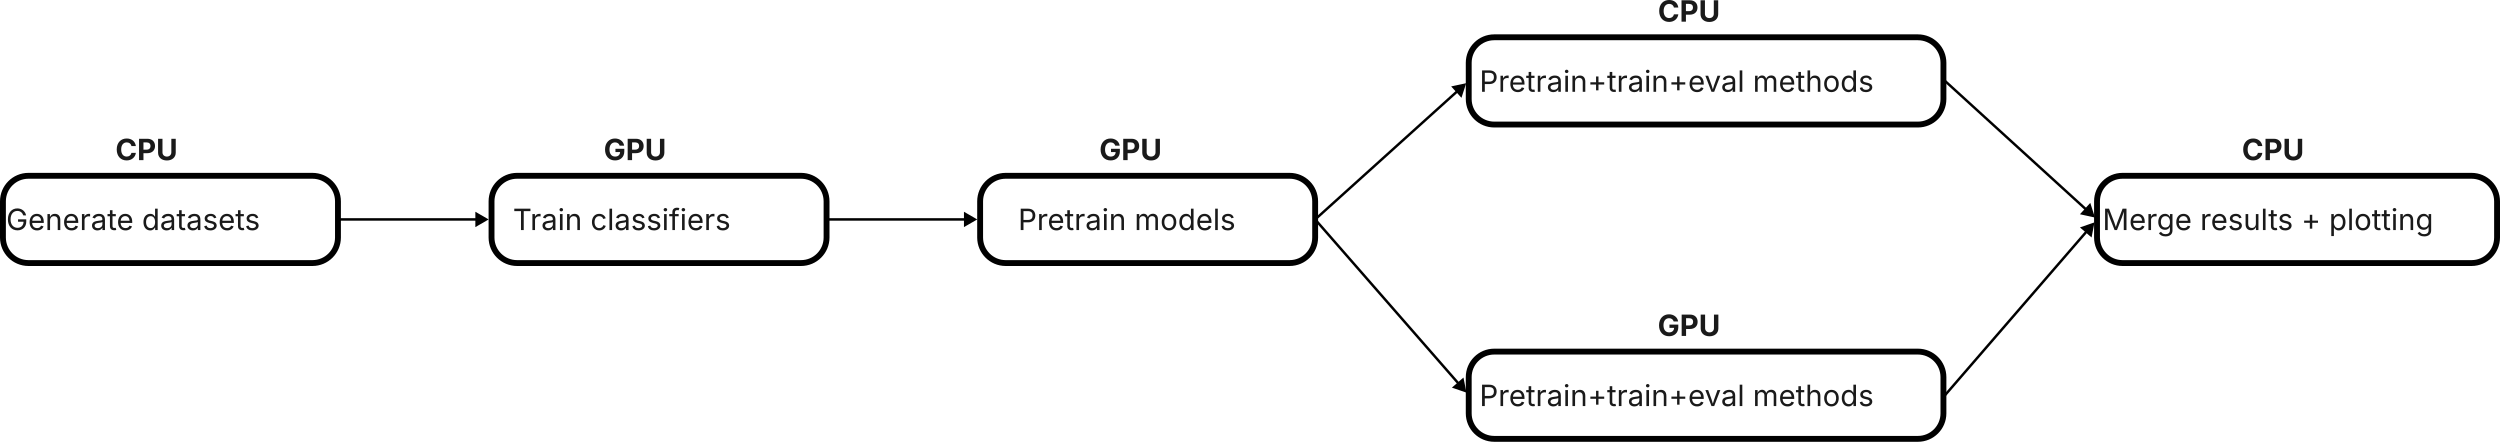
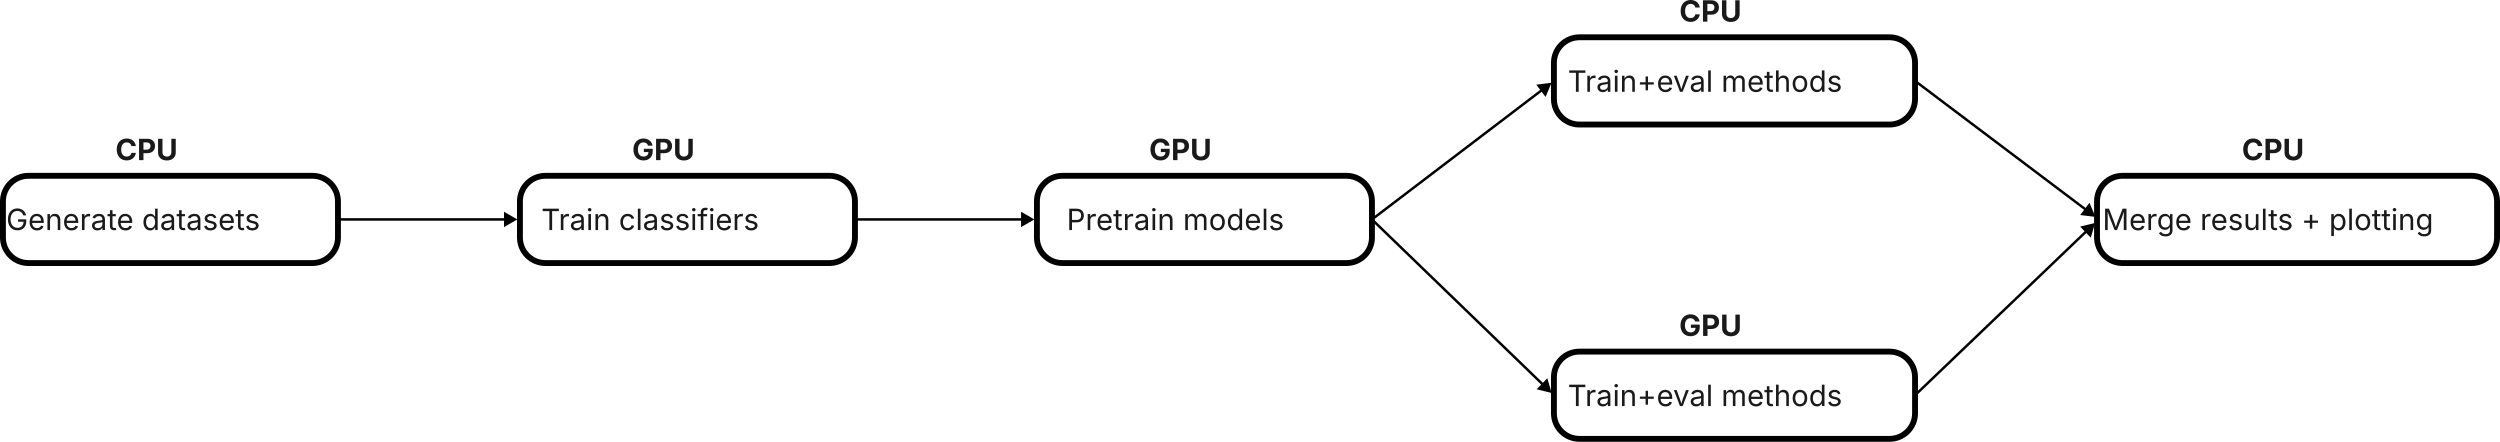
<svg xmlns="http://www.w3.org/2000/svg" width="851.215pt" height="150.424pt" viewBox="0 0 851.215 150.424" version="1.1" id="svg1">
  <defs id="defs1">
    <marker style="overflow:visible" id="Triangle" refX="0" refY="0" orient="auto-start-reverse" markerWidth="1" markerHeight="1" viewBox="0 0 1 1" preserveAspectRatio="xMidYMid">
      <path transform="scale(0.5)" style="fill:context-stroke;fill-rule:evenodd;stroke:context-stroke;stroke-width:1pt" d="M 5.77,0 -2.88,5 V -5 Z" id="path135" />
    </marker>
  </defs>
-   <g id="layer1" transform="translate(-66.26459,-141.6558)">
-     <path style="fill:#1a1a1a;stroke:#000000;stroke-width:0.85;stroke-dasharray:none;stroke-opacity:1;marker-end:url(#Triangle);paint-order:markers fill stroke" d="m 181.334,216.368 h 48.29" id="path6" />
+   <g id="layer1" transform="translate(-66.26459,-141.6557)">
+     <path style="fill:#1a1a1a;stroke:#000000;stroke-width:0.85;stroke-dasharray:none;stroke-opacity:1;marker-end:url(#Triangle);paint-order:markers fill stroke" d="m 181.334,216.368 h 58.046" id="path6" />
    <g id="g17">
      <g id="g4" transform="translate(-168.722)">
        <text xml:space="preserve" style="font-style:normal;font-variant:normal;font-weight:normal;font-stretch:normal;font-size:10px;line-height:1.2;font-family:Inter;-inkscape-font-specification:'Inter, Normal';font-variant-ligatures:normal;font-variant-caps:normal;font-variant-numeric:normal;font-variant-east-asian:normal;text-align:center;text-decoration-color:#000000;writing-mode:lr-tb;direction:ltr;text-anchor:middle;white-space:pre;fill:#1a1a1a;stroke-width:0.85;paint-order:markers fill stroke" x="292.972" y="219.991" id="text1">
          <tspan id="tspan1" style="font-style:normal;font-variant:normal;font-weight:normal;font-stretch:normal;font-size:10px;font-family:Inter;-inkscape-font-specification:'Inter, Normal';font-variant-ligatures:normal;font-variant-caps:normal;font-variant-numeric:normal;font-variant-east-asian:normal;stroke-width:0.85" x="292.972" y="219.991">Generate datasets</tspan>
        </text>
        <rect style="font-variation-settings:normal;opacity:1;fill:none;fill-opacity:1;fill-rule:evenodd;stroke:#000000;stroke-width:2;stroke-linecap:butt;stroke-linejoin:miter;stroke-miterlimit:4;stroke-dasharray:none;stroke-dashoffset:0;stroke-opacity:1;stop-color:#000000;stop-opacity:1" id="rect1" width="114.07" height="29.709" x="235.987" y="201.513" ry="8.688" rx="8.688" />
      </g>
      <text xml:space="preserve" style="font-style:normal;font-variant:normal;font-weight:bold;font-stretch:normal;font-size:10px;line-height:1.2;font-family:Inter;-inkscape-font-specification:'Inter, Bold';font-variant-ligatures:normal;font-variant-caps:normal;font-variant-numeric:normal;font-variant-east-asian:normal;text-align:center;text-decoration-color:#000000;writing-mode:lr-tb;direction:ltr;text-anchor:middle;white-space:pre;fill:#1a1a1a;stroke:none;stroke-width:0.85;stroke-dasharray:none;stroke-opacity:1;paint-order:markers fill stroke" x="124.441" y="196.188" id="text7">
        <tspan id="tspan7" style="font-style:normal;font-variant:normal;font-weight:bold;font-stretch:normal;font-size:10px;font-family:Inter;-inkscape-font-specification:'Inter, Bold';font-variant-ligatures:normal;font-variant-caps:normal;font-variant-numeric:normal;font-variant-east-asian:normal;stroke:none;stroke-width:0.85" x="124.441" y="196.188">CPU</tspan>
      </text>
    </g>
-     <g id="g18" transform="translate(0.9178819)">
+     <g id="g18" transform="translate(10.58717)">
      <g id="g5" transform="translate(-161.3513)">
        <text xml:space="preserve" style="font-style:normal;font-variant:normal;font-weight:normal;font-stretch:normal;font-size:10px;line-height:1.2;font-family:Inter;-inkscape-font-specification:'Inter, Normal';font-variant-ligatures:normal;font-variant-caps:normal;font-variant-numeric:normal;font-variant-east-asian:normal;text-align:center;text-decoration-color:#000000;writing-mode:lr-tb;direction:ltr;text-anchor:middle;white-space:pre;fill:#1a1a1a;stroke-width:0.85;paint-order:markers fill stroke" x="451.044" y="219.991" id="text3">
          <tspan id="tspan2" style="font-style:normal;font-variant:normal;font-weight:normal;font-stretch:normal;font-size:10px;font-family:Inter;-inkscape-font-specification:'Inter, Normal';font-variant-ligatures:normal;font-variant-caps:normal;font-variant-numeric:normal;font-variant-east-asian:normal;stroke-width:0.85" x="451.044" y="219.991">Train classifiers</tspan>
        </text>
        <rect style="font-variation-settings:normal;opacity:1;fill:none;fill-opacity:1;fill-rule:evenodd;stroke:#000000;stroke-width:2;stroke-linecap:butt;stroke-linejoin:miter;stroke-miterlimit:4;stroke-dasharray:none;stroke-dashoffset:0;stroke-opacity:1;stop-color:#000000;stop-opacity:1" id="rect3" width="114.07" height="29.709" x="394.058" y="201.513" ry="8.688" rx="8.688" />
      </g>
      <text xml:space="preserve" style="font-style:normal;font-variant:normal;font-weight:bold;font-stretch:normal;font-size:10px;line-height:1.2;font-family:Inter;-inkscape-font-specification:'Inter, Bold';font-variant-ligatures:normal;font-variant-caps:normal;font-variant-numeric:normal;font-variant-east-asian:normal;text-align:center;text-decoration-color:#000000;writing-mode:lr-tb;direction:ltr;text-anchor:middle;white-space:pre;fill:#1a1a1a;stroke:none;stroke-width:0.85;stroke-dasharray:none;stroke-opacity:1;paint-order:markers fill stroke" x="289.839" y="196.188" id="text8">
        <tspan id="tspan8" style="font-style:normal;font-variant:normal;font-weight:bold;font-stretch:normal;font-size:10px;font-family:Inter;-inkscape-font-specification:'Inter, Bold';font-variant-ligatures:normal;font-variant-caps:normal;font-variant-numeric:normal;font-variant-east-asian:normal;stroke:none;stroke-width:0.85" x="289.839" y="196.188">GPU</tspan>
      </text>
    </g>
-     <g id="g6" transform="translate(-0.5259,-47.15957)">
-       <text xml:space="preserve" style="font-style:normal;font-variant:normal;font-weight:normal;font-stretch:normal;font-size:10px;line-height:1.2;font-family:Inter;-inkscape-font-specification:'Inter, Normal';font-variant-ligatures:normal;font-variant-caps:normal;font-variant-numeric:normal;font-variant-east-asian:normal;text-align:center;text-decoration-color:#000000;writing-mode:lr-tb;direction:ltr;text-anchor:middle;white-space:pre;fill:#1a1a1a;stroke-width:0.85;paint-order:markers fill stroke" x="647.497" y="220.062" id="text4">
-         <tspan id="tspan4" style="font-style:normal;font-variant:normal;font-weight:normal;font-stretch:normal;font-size:10px;font-family:Inter;-inkscape-font-specification:'Inter, Normal';font-variant-ligatures:normal;font-variant-caps:normal;font-variant-numeric:normal;font-variant-east-asian:normal;stroke-width:0.85" x="647.497" y="220.062">Pretrain+train+eval methods</tspan>
+     <g id="g23" transform="translate(9.669266)">
+       <text xml:space="preserve" style="font-style:normal;font-variant:normal;font-weight:normal;font-stretch:normal;font-size:10px;line-height:1.2;font-family:Inter;-inkscape-font-specification:'Inter, Normal';font-variant-ligatures:normal;font-variant-caps:normal;font-variant-numeric:normal;font-variant-east-asian:normal;text-align:center;text-decoration-color:#000000;writing-mode:lr-tb;direction:ltr;text-anchor:middle;white-space:pre;fill:#1a1a1a;stroke-width:0.85;paint-order:markers fill stroke" x="646.971" y="172.902" id="text4">
+         <tspan id="tspan4" style="font-style:normal;font-variant:normal;font-weight:normal;font-stretch:normal;font-size:10px;font-family:Inter;-inkscape-font-specification:'Inter, Normal';font-variant-ligatures:normal;font-variant-caps:normal;font-variant-numeric:normal;font-variant-east-asian:normal;stroke-width:0.85" x="646.971" y="172.902">Train+eval methods</tspan>
      </text>
-       <rect style="font-variation-settings:normal;opacity:1;fill:none;fill-opacity:1;fill-rule:evenodd;stroke:#000000;stroke-width:2;stroke-linecap:butt;stroke-linejoin:miter;stroke-miterlimit:4;stroke-dasharray:none;stroke-dashoffset:0;stroke-opacity:1;stop-color:#000000;stop-opacity:1" id="rect4" width="161.633" height="29.709" x="566.871" y="201.513" ry="8.688" rx="8.688" />
+       <rect style="font-variation-settings:normal;fill:none;fill-opacity:1;fill-rule:evenodd;stroke:#000000;stroke-width:2;stroke-linecap:butt;stroke-linejoin:miter;stroke-miterlimit:4;stroke-dasharray:none;stroke-dashoffset:0;stroke-opacity:1;stop-color:#000000" id="rect4" width="122.956" height="29.709" x="585.684" y="154.354" ry="8.688" rx="8.688" />
+       <text xml:space="preserve" style="font-style:normal;font-variant:normal;font-weight:bold;font-stretch:normal;font-size:10px;line-height:1.2;font-family:Inter;-inkscape-font-specification:'Inter, Bold';font-variant-ligatures:normal;font-variant-caps:normal;font-variant-numeric:normal;font-variant-east-asian:normal;text-align:center;text-decoration-color:#000000;writing-mode:lr-tb;direction:ltr;text-anchor:middle;white-space:pre;fill:#1a1a1a;stroke:none;stroke-width:0.85;stroke-dasharray:none;stroke-opacity:1;paint-order:markers fill stroke" x="647.26" y="149.029" id="text9">
+         <tspan id="tspan9" style="font-style:normal;font-variant:normal;font-weight:bold;font-stretch:normal;font-size:10px;font-family:Inter;-inkscape-font-specification:'Inter, Bold';font-variant-ligatures:normal;font-variant-caps:normal;font-variant-numeric:normal;font-variant-east-asian:normal;stroke:none;stroke-width:0.85" x="647.26" y="149.029">CPU</tspan>
+       </text>
+       <text xml:space="preserve" style="font-style:normal;font-variant:normal;font-weight:normal;font-stretch:normal;font-size:10px;line-height:1.2;font-family:Inter;-inkscape-font-specification:'Inter, Normal';font-variant-ligatures:normal;font-variant-caps:normal;font-variant-numeric:normal;font-variant-east-asian:normal;text-align:center;text-decoration-color:#000000;writing-mode:lr-tb;direction:ltr;text-anchor:middle;white-space:pre;fill:#1a1a1a;stroke-width:0.85;paint-order:markers fill stroke" x="646.971" y="279.919" id="text10">
+         <tspan id="tspan10" style="font-style:normal;font-variant:normal;font-weight:normal;font-stretch:normal;font-size:10px;font-family:Inter;-inkscape-font-specification:'Inter, Normal';font-variant-ligatures:normal;font-variant-caps:normal;font-variant-numeric:normal;font-variant-east-asian:normal;stroke-width:0.85" x="646.971" y="279.919">Train+eval methods</tspan>
+       </text>
+       <rect style="font-variation-settings:normal;fill:none;fill-opacity:1;fill-rule:evenodd;stroke:#000000;stroke-width:2;stroke-linecap:butt;stroke-linejoin:miter;stroke-miterlimit:4;stroke-dasharray:none;stroke-dashoffset:0;stroke-opacity:1;stop-color:#000000" id="rect10" width="122.956" height="29.709" x="585.684" y="261.371" ry="8.688" rx="8.688" />
+       <text xml:space="preserve" style="font-style:normal;font-variant:normal;font-weight:bold;font-stretch:normal;font-size:10px;line-height:1.2;font-family:Inter;-inkscape-font-specification:'Inter, Bold';font-variant-ligatures:normal;font-variant-caps:normal;font-variant-numeric:normal;font-variant-east-asian:normal;text-align:center;text-decoration-color:#000000;writing-mode:lr-tb;direction:ltr;text-anchor:middle;white-space:pre;fill:#1a1a1a;stroke:none;stroke-width:0.85;stroke-dasharray:none;stroke-opacity:1;paint-order:markers fill stroke" x="647.26" y="256.046" id="text11">
+         <tspan id="tspan11" style="font-style:normal;font-variant:normal;font-weight:bold;font-stretch:normal;font-size:10px;font-family:Inter;-inkscape-font-specification:'Inter, Bold';font-variant-ligatures:normal;font-variant-caps:normal;font-variant-numeric:normal;font-variant-east-asian:normal;stroke:none;stroke-width:0.85" x="647.26" y="256.046">GPU</tspan>
+       </text>
    </g>
-     <text xml:space="preserve" style="font-style:normal;font-variant:normal;font-weight:bold;font-stretch:normal;font-size:10px;line-height:1.2;font-family:Inter;-inkscape-font-specification:'Inter, Bold';font-variant-ligatures:normal;font-variant-caps:normal;font-variant-numeric:normal;font-variant-east-asian:normal;text-align:center;text-decoration-color:#000000;writing-mode:lr-tb;direction:ltr;text-anchor:middle;white-space:pre;fill:#1a1a1a;stroke:none;stroke-width:0.85;stroke-dasharray:none;stroke-opacity:1;paint-order:markers fill stroke" x="647.26" y="149.029" id="text9">
-       <tspan id="tspan9" style="font-style:normal;font-variant:normal;font-weight:bold;font-stretch:normal;font-size:10px;font-family:Inter;-inkscape-font-specification:'Inter, Bold';font-variant-ligatures:normal;font-variant-caps:normal;font-variant-numeric:normal;font-variant-east-asian:normal;stroke:none;stroke-width:0.85" x="647.26" y="149.029">CPU</tspan>
-     </text>
-     <g id="g10" transform="translate(-0.5259,59.85771)">
-       <text xml:space="preserve" style="font-style:normal;font-variant:normal;font-weight:normal;font-stretch:normal;font-size:10px;line-height:1.2;font-family:Inter;-inkscape-font-specification:'Inter, Normal';font-variant-ligatures:normal;font-variant-caps:normal;font-variant-numeric:normal;font-variant-east-asian:normal;text-align:center;text-decoration-color:#000000;writing-mode:lr-tb;direction:ltr;text-anchor:middle;white-space:pre;fill:#1a1a1a;stroke-width:0.85;paint-order:markers fill stroke" x="647.497" y="220.062" id="text10">
-         <tspan id="tspan10" style="font-style:normal;font-variant:normal;font-weight:normal;font-stretch:normal;font-size:10px;font-family:Inter;-inkscape-font-specification:'Inter, Normal';font-variant-ligatures:normal;font-variant-caps:normal;font-variant-numeric:normal;font-variant-east-asian:normal;stroke-width:0.85" x="647.497" y="220.062">Pretrain+train+eval methods</tspan>
-       </text>
-       <rect style="font-variation-settings:normal;opacity:1;fill:none;fill-opacity:1;fill-rule:evenodd;stroke:#000000;stroke-width:2;stroke-linecap:butt;stroke-linejoin:miter;stroke-miterlimit:4;stroke-dasharray:none;stroke-dashoffset:0;stroke-opacity:1;stop-color:#000000;stop-opacity:1" id="rect10" width="161.633" height="29.709" x="566.871" y="201.513" ry="8.688" rx="8.688" />
-     </g>
-     <text xml:space="preserve" style="font-style:normal;font-variant:normal;font-weight:bold;font-stretch:normal;font-size:10px;line-height:1.2;font-family:Inter;-inkscape-font-specification:'Inter, Bold';font-variant-ligatures:normal;font-variant-caps:normal;font-variant-numeric:normal;font-variant-east-asian:normal;text-align:center;text-decoration-color:#000000;writing-mode:lr-tb;direction:ltr;text-anchor:middle;white-space:pre;fill:#1a1a1a;stroke:none;stroke-width:0.85;stroke-dasharray:none;stroke-opacity:1;paint-order:markers fill stroke" x="647.26" y="256.046" id="text11">
-       <tspan id="tspan11" style="font-style:normal;font-variant:normal;font-weight:bold;font-stretch:normal;font-size:10px;font-family:Inter;-inkscape-font-specification:'Inter, Bold';font-variant-ligatures:normal;font-variant-caps:normal;font-variant-numeric:normal;font-variant-east-asian:normal;stroke:none;stroke-width:0.85" x="647.26" y="256.046">GPU</tspan>
-     </text>
    <g id="g21">
      <text xml:space="preserve" style="font-style:normal;font-variant:normal;font-weight:normal;font-stretch:normal;font-size:10px;line-height:1.2;font-family:Inter;-inkscape-font-specification:'Inter, Normal';font-variant-ligatures:normal;font-variant-caps:normal;font-variant-numeric:normal;font-variant-east-asian:normal;text-align:center;text-decoration-color:#000000;writing-mode:lr-tb;direction:ltr;text-anchor:middle;white-space:pre;fill:#1a1a1a;stroke-width:0.85;paint-order:markers fill stroke" x="848.321" y="219.991" id="text14">
        <tspan id="tspan14" style="font-style:normal;font-variant:normal;font-weight:normal;font-stretch:normal;font-size:10px;font-family:Inter;-inkscape-font-specification:'Inter, Normal';font-variant-ligatures:normal;font-variant-caps:normal;font-variant-numeric:normal;font-variant-east-asian:normal;stroke-width:0.85" x="848.321" y="219.991">Merge results + plotting</tspan>
      </text>
      <rect style="font-variation-settings:normal;fill:none;fill-opacity:1;fill-rule:evenodd;stroke:#000000;stroke-width:2;stroke-linecap:butt;stroke-linejoin:miter;stroke-miterlimit:4;stroke-dasharray:none;stroke-dashoffset:0;stroke-opacity:1;stop-color:#000000" id="rect14" width="136.211" height="29.709" x="780.269" y="201.513" ry="8.688" rx="8.688" />
      <text xml:space="preserve" style="font-style:normal;font-variant:normal;font-weight:bold;font-stretch:normal;font-size:10px;line-height:1.2;font-family:Inter;-inkscape-font-specification:'Inter, Bold';font-variant-ligatures:normal;font-variant-caps:normal;font-variant-numeric:normal;font-variant-east-asian:normal;text-align:center;text-decoration-color:#000000;writing-mode:lr-tb;direction:ltr;text-anchor:middle;white-space:pre;fill:#1a1a1a;stroke:none;stroke-width:0.85;stroke-dasharray:none;stroke-opacity:1;paint-order:markers fill stroke" x="848.472" y="196.188" id="text15">
        <tspan id="tspan15" style="font-style:normal;font-variant:normal;font-weight:bold;font-stretch:normal;font-size:10px;font-family:Inter;-inkscape-font-specification:'Inter, Bold';font-variant-ligatures:normal;font-variant-caps:normal;font-variant-numeric:normal;font-variant-east-asian:normal;stroke:none;stroke-width:0.85" x="848.472" y="196.188">CPU</tspan>
      </text>
    </g>
-     <path style="fill:#1a1a1a;stroke:#000000;stroke-width:0.85;stroke-dasharray:none;stroke-opacity:1;marker-end:url(#Triangle);paint-order:markers fill stroke" d="m 728.504,169.208 48.822,44.479" id="path15" />
-     <path style="fill:#1a1a1a;stroke:#000000;stroke-width:0.85;stroke-dasharray:none;stroke-opacity:1;marker-end:url(#Triangle);paint-order:markers fill stroke" d="M 728.504,276.225 777.421,219.661" id="path16" />
-     <text xml:space="preserve" style="font-style:normal;font-variant:normal;font-weight:normal;font-stretch:normal;font-size:10px;line-height:1.2;font-family:Inter;-inkscape-font-specification:'Inter, Normal';font-variant-ligatures:normal;font-variant-caps:normal;font-variant-numeric:normal;font-variant-east-asian:normal;text-align:center;text-decoration-color:#000000;writing-mode:lr-tb;direction:ltr;text-anchor:middle;white-space:pre;fill:#1a1a1a;stroke-width:0.85;paint-order:markers fill stroke" x="456.971" y="219.991" id="text16">
-       <tspan id="tspan16" style="font-style:normal;font-variant:normal;font-weight:normal;font-stretch:normal;font-size:10px;font-family:Inter;-inkscape-font-specification:'Inter, Normal';font-variant-ligatures:normal;font-variant-caps:normal;font-variant-numeric:normal;font-variant-east-asian:normal;stroke-width:0.85" x="456.971" y="219.991">Pretrain models</tspan>
-     </text>
-     <rect style="font-variation-settings:normal;fill:none;fill-opacity:1;fill-rule:evenodd;stroke:#000000;stroke-width:2;stroke-linecap:butt;stroke-linejoin:miter;stroke-miterlimit:4;stroke-dasharray:none;stroke-dashoffset:0;stroke-opacity:1;stop-color:#000000" id="rect16" width="114.07" height="29.709" x="399.985" y="201.513" ry="8.688" rx="8.688" />
-     <text xml:space="preserve" style="font-style:normal;font-variant:normal;font-weight:bold;font-stretch:normal;font-size:10px;line-height:1.2;font-family:Inter;-inkscape-font-specification:'Inter, Bold';font-variant-ligatures:normal;font-variant-caps:normal;font-variant-numeric:normal;font-variant-east-asian:normal;text-align:center;text-decoration-color:#000000;writing-mode:lr-tb;direction:ltr;text-anchor:middle;white-space:pre;fill:#1a1a1a;stroke:none;stroke-width:0.85;stroke-dasharray:none;stroke-opacity:1;paint-order:markers fill stroke" x="457.118" y="196.188" id="text17">
-       <tspan id="tspan17" style="font-style:normal;font-variant:normal;font-weight:bold;font-stretch:normal;font-size:10px;font-family:Inter;-inkscape-font-specification:'Inter, Bold';font-variant-ligatures:normal;font-variant-caps:normal;font-variant-numeric:normal;font-variant-east-asian:normal;stroke:none;stroke-width:0.85" x="457.118" y="196.188">GPU</tspan>
-     </text>
-     <path style="fill:#1a1a1a;stroke:#000000;stroke-width:0.85;stroke-dasharray:none;stroke-opacity:1;marker-end:url(#Triangle);paint-order:markers fill stroke" d="m 347.694,216.368 h 48.29" id="path21" />
-     <path style="fill:#1a1a1a;stroke:#000000;stroke-width:0.85;stroke-dasharray:none;stroke-opacity:1;marker-end:url(#Triangle);paint-order:markers fill stroke" d="m 514.055,216.368 49.183,-44.357" id="path22" />
-     <path style="fill:#1a1a1a;stroke:#000000;stroke-width:0.85;stroke-dasharray:none;stroke-opacity:1;marker-end:url(#Triangle);paint-order:markers fill stroke" d="m 514.055,216.368 49.521,56.687" id="path23" />
+     <path style="fill:#1a1a1a;stroke:#000000;stroke-width:0.85;stroke-dasharray:none;stroke-opacity:1;marker-end:url(#Triangle);paint-order:markers fill stroke" d="m 718.309,169.208 59.017,44.479" id="path15" />
+     <path style="fill:#1a1a1a;stroke:#000000;stroke-width:0.85;stroke-dasharray:none;stroke-opacity:1;marker-end:url(#Triangle);paint-order:markers fill stroke" d="M 718.309,276.225 777.421,219.661" id="path16" />
+     <g id="g24" transform="translate(19.33856)">
+       <text xml:space="preserve" style="font-style:normal;font-variant:normal;font-weight:normal;font-stretch:normal;font-size:10px;line-height:1.2;font-family:Inter;-inkscape-font-specification:'Inter, Normal';font-variant-ligatures:normal;font-variant-caps:normal;font-variant-numeric:normal;font-variant-east-asian:normal;text-align:center;text-decoration-color:#000000;writing-mode:lr-tb;direction:ltr;text-anchor:middle;white-space:pre;fill:#1a1a1a;stroke-width:0.85;paint-order:markers fill stroke" x="456.971" y="219.991" id="text16">
+         <tspan id="tspan16" style="font-style:normal;font-variant:normal;font-weight:normal;font-stretch:normal;font-size:10px;font-family:Inter;-inkscape-font-specification:'Inter, Normal';font-variant-ligatures:normal;font-variant-caps:normal;font-variant-numeric:normal;font-variant-east-asian:normal;stroke-width:0.85" x="456.971" y="219.991">Pretrain models</tspan>
+       </text>
+       <rect style="font-variation-settings:normal;fill:none;fill-opacity:1;fill-rule:evenodd;stroke:#000000;stroke-width:2;stroke-linecap:butt;stroke-linejoin:miter;stroke-miterlimit:4;stroke-dasharray:none;stroke-dashoffset:0;stroke-opacity:1;stop-color:#000000" id="rect16" width="114.07" height="29.709" x="399.985" y="201.513" ry="8.688" rx="8.688" />
+       <text xml:space="preserve" style="font-style:normal;font-variant:normal;font-weight:bold;font-stretch:normal;font-size:10px;line-height:1.2;font-family:Inter;-inkscape-font-specification:'Inter, Bold';font-variant-ligatures:normal;font-variant-caps:normal;font-variant-numeric:normal;font-variant-east-asian:normal;text-align:center;text-decoration-color:#000000;writing-mode:lr-tb;direction:ltr;text-anchor:middle;white-space:pre;fill:#1a1a1a;stroke:none;stroke-width:0.85;stroke-dasharray:none;stroke-opacity:1;paint-order:markers fill stroke" x="457.118" y="196.188" id="text17">
+         <tspan id="tspan17" style="font-style:normal;font-variant:normal;font-weight:bold;font-stretch:normal;font-size:10px;font-family:Inter;-inkscape-font-specification:'Inter, Bold';font-variant-ligatures:normal;font-variant-caps:normal;font-variant-numeric:normal;font-variant-east-asian:normal;stroke:none;stroke-width:0.85" x="457.118" y="196.188">GPU</tspan>
+       </text>
+     </g>
+     <path style="fill:#1a1a1a;stroke:#000000;stroke-width:0.85;stroke-dasharray:none;stroke-opacity:1;marker-end:url(#Triangle);paint-order:markers fill stroke" d="m 357.364,216.368 h 58.071" id="path21" />
+     <path style="fill:#1a1a1a;stroke:#000000;stroke-width:0.85;stroke-dasharray:none;stroke-opacity:1;marker-end:url(#Triangle);paint-order:markers fill stroke" d="m 533.393,216.368 58.738,-44.707" id="path22" />
+     <path style="fill:#1a1a1a;stroke:#000000;stroke-width:0.85;stroke-dasharray:none;stroke-opacity:1;marker-end:url(#Triangle);paint-order:markers fill stroke" d="m 533.393,216.368 58.987,56.986" id="path23" />
  </g>
</svg>
